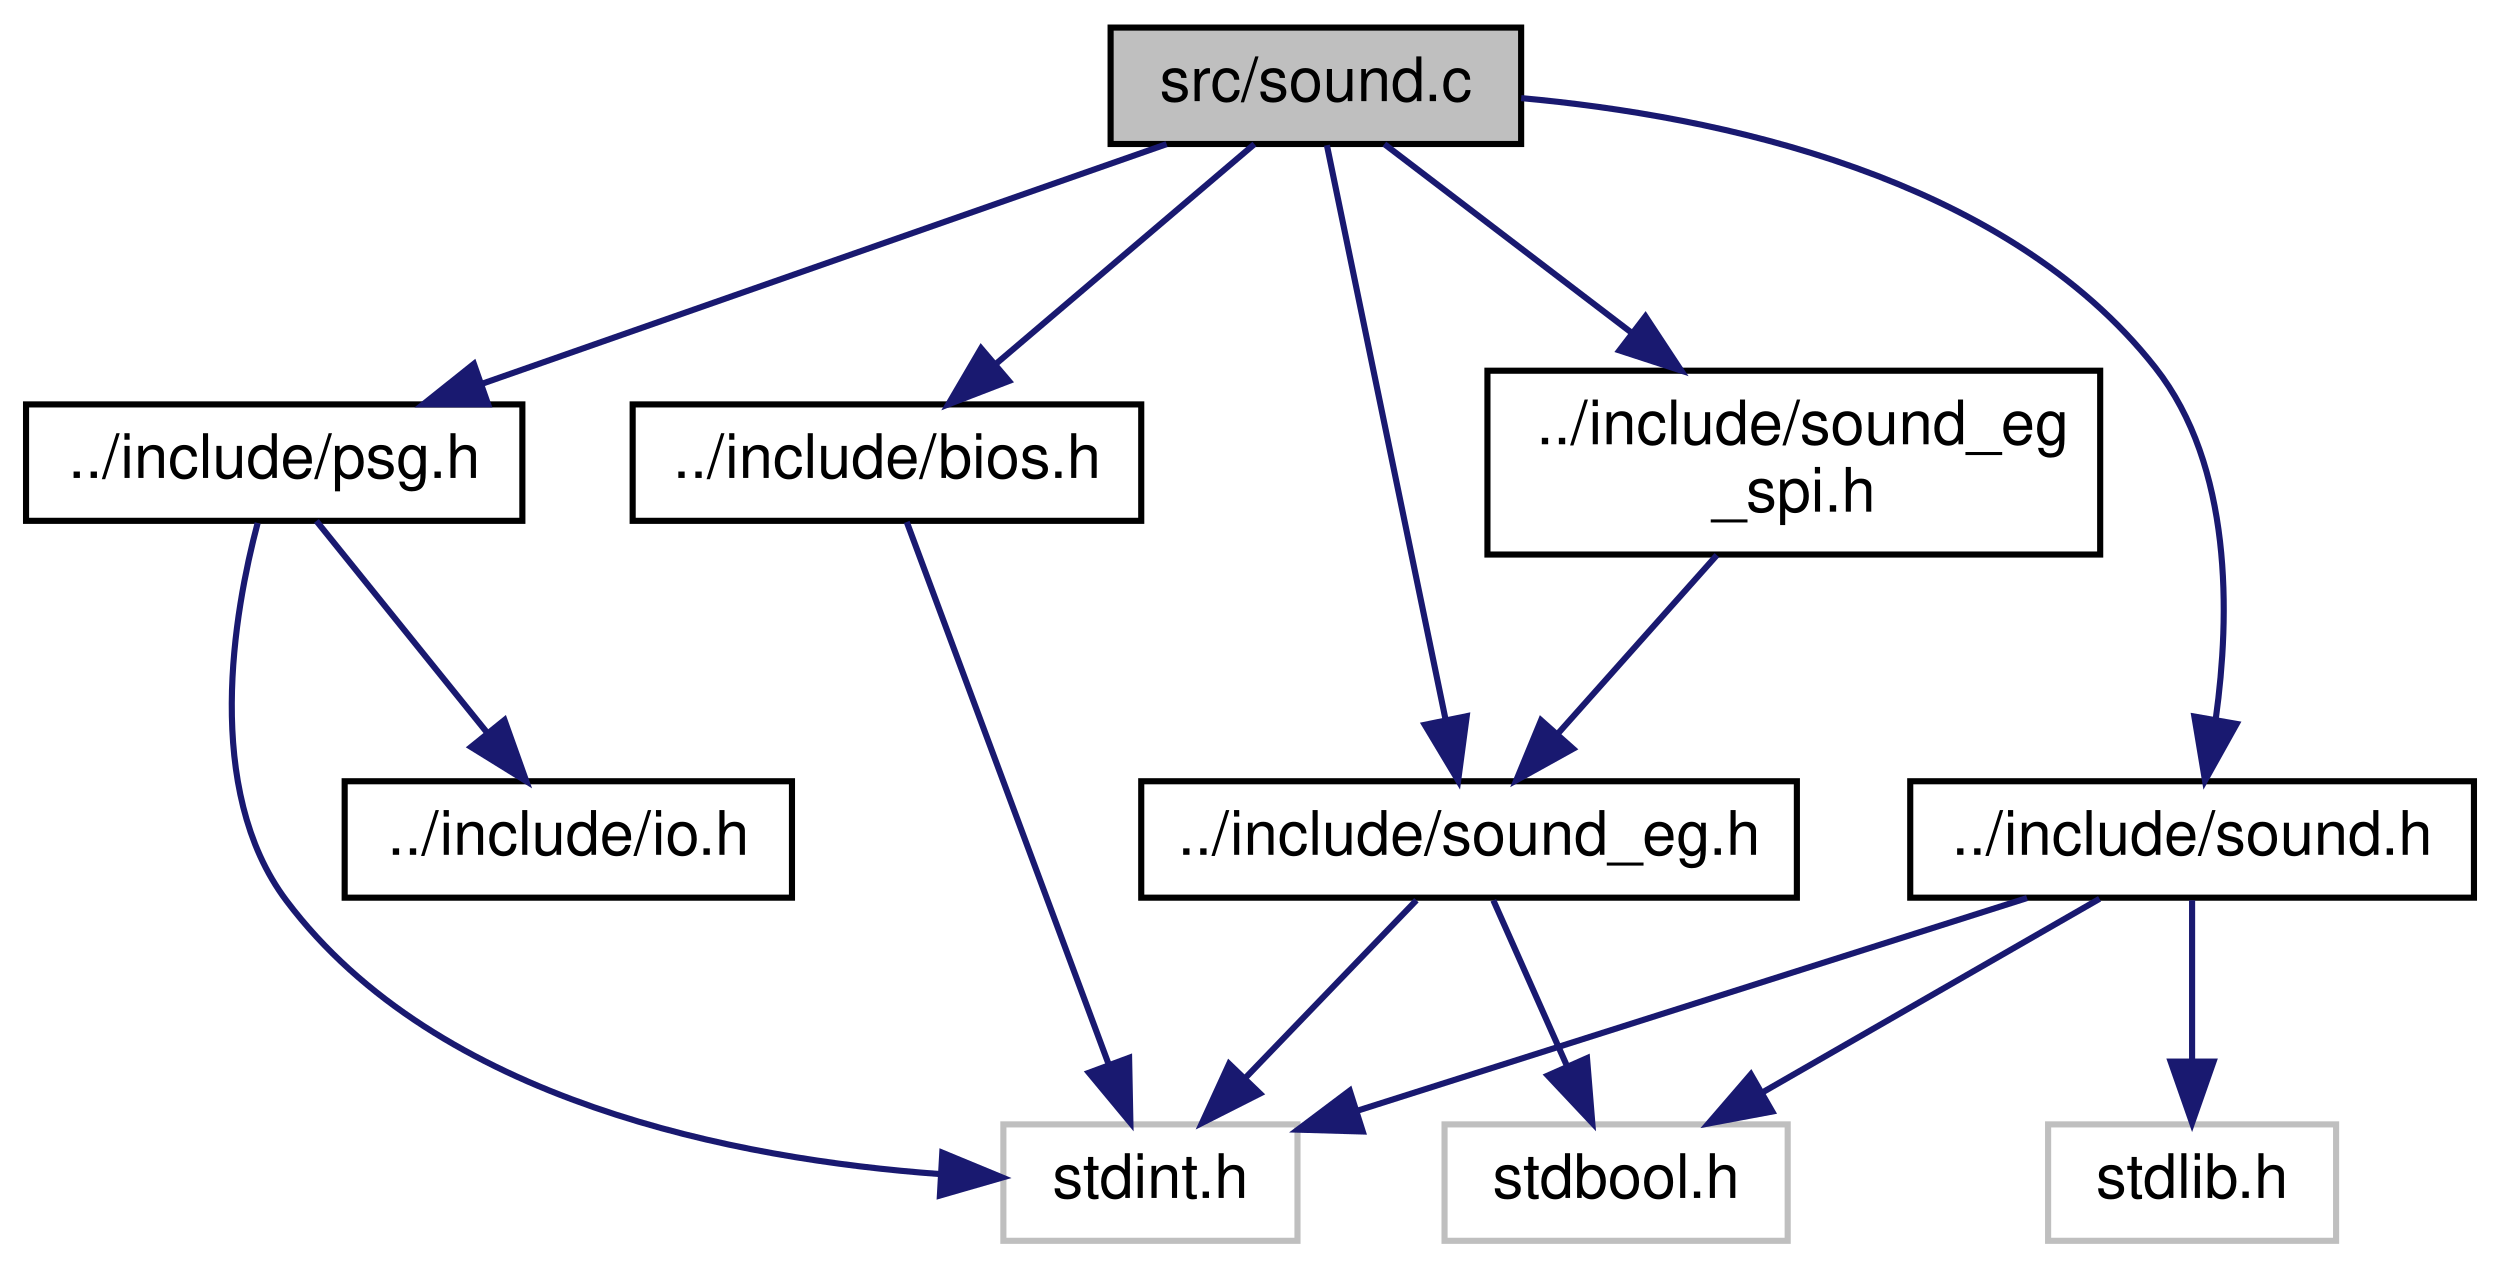
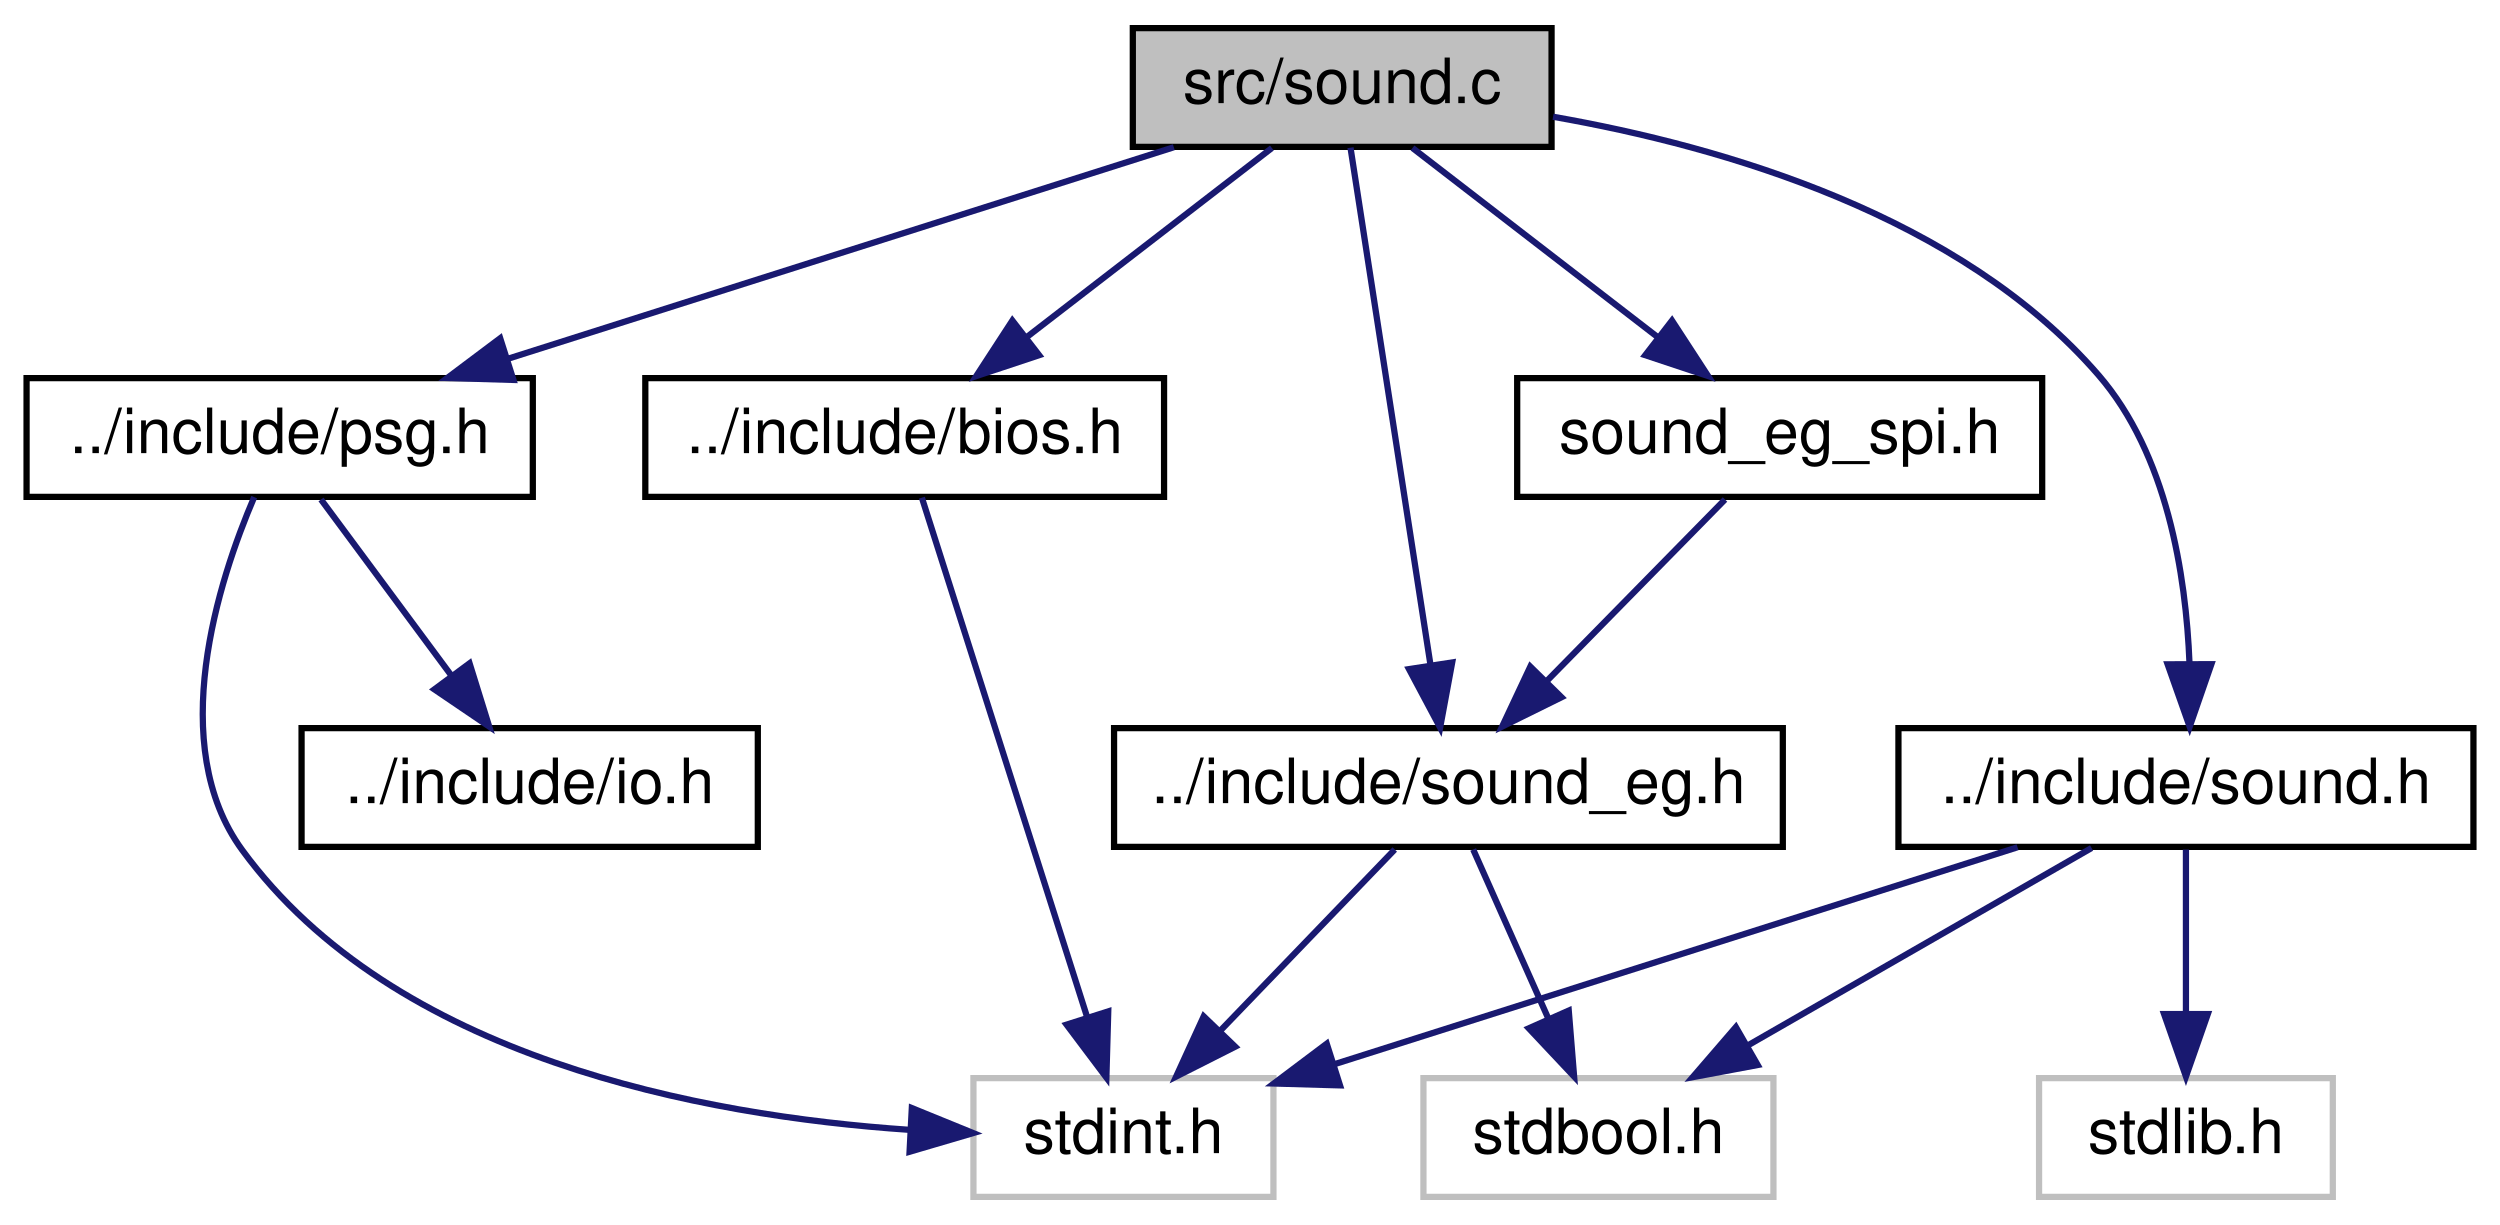
- <svg xmlns="http://www.w3.org/2000/svg" xmlns:xlink="http://www.w3.org/1999/xlink" width="408pt" height="207pt" viewBox="0.00 0.00 407.50 207.00">
-   <g id="graph0" class="graph" transform="scale(1 1) rotate(0) translate(4 203)">
+ <svg xmlns="http://www.w3.org/2000/svg" xmlns:xlink="http://www.w3.org/1999/xlink" width="400pt" height="196pt" viewBox="0.00 0.00 399.50 196.00">
+   <g id="graph0" class="graph" transform="scale(1 1) rotate(0) translate(4 192)">
    <g id="node1" class="node">
      <g id="a_node1">
        <a xlink:title="Copyright (c) 2021 Daishi Mori (mori0091)">
-           <polygon fill="#bfbfbf" stroke="black" points="177,-179.5 177,-198.5 244,-198.5 244,-179.5 177,-179.5" />
-           <text text-anchor="middle" x="210.5" y="-186.5" font-family="Helvetica,sans-Serif" font-size="10.00">src/sound.c</text>
+           <polygon fill="#bfbfbf" stroke="black" points="177,-168.5 177,-187.5 244,-187.5 244,-168.5 177,-168.5" />
+           <text text-anchor="middle" x="210.5" y="-175.5" font-family="Helvetica,sans-Serif" font-size="10.00">src/sound.c</text>
        </a>
      </g>
    </g>
    <g id="node2" class="node">
      <g id="a_node2">
        <a xlink:href="bios_8h.html" target="_top" xlink:title="Copyright (c) 2021 Daishi Mori (mori0091)">
-           <polygon fill="none" stroke="black" points="99,-118 99,-137 182,-137 182,-118 99,-118" />
-           <text text-anchor="middle" x="140.5" y="-125" font-family="Helvetica,sans-Serif" font-size="10.00">../include/bios.h</text>
+           <polygon fill="none" stroke="black" points="99,-112.5 99,-131.5 182,-131.5 182,-112.5 99,-112.5" />
+           <text text-anchor="middle" x="140.5" y="-119.5" font-family="Helvetica,sans-Serif" font-size="10.00">../include/bios.h</text>
        </a>
      </g>
    </g>
    <g id="edge1" class="edge">
-       <path fill="none" stroke="midnightblue" d="M200.47,-179.48C189.45,-170.11 171.54,-154.88 158.16,-143.51" />
-       <polygon fill="midnightblue" stroke="midnightblue" points="160.4,-140.82 150.51,-137.01 155.86,-146.15 160.4,-140.82" />
+       <path fill="none" stroke="midnightblue" d="M199.25,-168.32C188.7,-160.18 172.7,-147.84 160.06,-138.09" />
+       <polygon fill="midnightblue" stroke="midnightblue" points="162.01,-135.17 151.95,-131.83 157.73,-140.71 162.01,-135.17" />
    </g>
    <g id="node4" class="node">
      <g id="a_node4">
        <a xlink:href="psg_8h.html" target="_top" xlink:title="Copyright (c) 2021 Daishi Mori (mori0091)">
-           <polygon fill="none" stroke="black" points="0,-118 0,-137 81,-137 81,-118 0,-118" />
-           <text text-anchor="middle" x="40.5" y="-125" font-family="Helvetica,sans-Serif" font-size="10.00">../include/psg.h</text>
+           <polygon fill="none" stroke="black" points="0,-112.5 0,-131.5 81,-131.5 81,-112.5 0,-112.5" />
+           <text text-anchor="middle" x="40.5" y="-119.5" font-family="Helvetica,sans-Serif" font-size="10.00">../include/psg.h</text>
        </a>
      </g>
    </g>
    <g id="edge3" class="edge">
-       <path fill="none" stroke="midnightblue" d="M186.14,-179.48C156.86,-169.22 107.53,-151.96 74.5,-140.4" />
-       <polygon fill="midnightblue" stroke="midnightblue" points="75.41,-137.01 64.81,-137.01 73.09,-143.62 75.41,-137.01" />
+       <path fill="none" stroke="midnightblue" d="M183.56,-168.44C154.84,-159.32 109.17,-144.81 77.18,-134.65" />
+       <polygon fill="midnightblue" stroke="midnightblue" points="77.9,-131.21 67.31,-131.52 75.78,-137.88 77.9,-131.21" />
    </g>
    <g id="node6" class="node">
      <g id="a_node6">
        <a xlink:href="sound_8h.html" target="_top" xlink:title="Copyright (c) 2021 Daishi Mori (mori0091)">
-           <polygon fill="none" stroke="black" points="307.5,-56.5 307.5,-75.5 399.5,-75.5 399.5,-56.5 307.5,-56.5" />
-           <text text-anchor="middle" x="353.5" y="-63.5" font-family="Helvetica,sans-Serif" font-size="10.00">../include/sound.h</text>
+           <polygon fill="none" stroke="black" points="299.5,-56.5 299.5,-75.5 391.5,-75.5 391.5,-56.5 299.5,-56.5" />
+           <text text-anchor="middle" x="345.5" y="-63.5" font-family="Helvetica,sans-Serif" font-size="10.00">../include/sound.h</text>
        </a>
      </g>
    </g>
    <g id="edge6" class="edge">
-       <path fill="none" stroke="midnightblue" d="M244.01,-186.99C276.01,-184.08 322.9,-174.3 347.5,-143 360.13,-126.94 359.71,-102.61 357.38,-85.83" />
-       <polygon fill="midnightblue" stroke="midnightblue" points="360.77,-84.86 355.61,-75.61 353.87,-86.06 360.77,-84.86" />
+       <path fill="none" stroke="midnightblue" d="M244.24,-173.32C271.74,-168.5 309.5,-157.42 331.5,-132 342.47,-119.33 345.5,-100.12 346.07,-85.87" />
+       <polygon fill="midnightblue" stroke="midnightblue" points="349.57,-85.73 346.1,-75.72 342.57,-85.71 349.57,-85.73" />
    </g>
    <g id="node9" class="node">
      <g id="a_node9">
        <a xlink:href="sound__eg_8h.html" target="_top" xlink:title="Copyright (c) 2021 Daishi Mori (mori0091)">
-           <polygon fill="none" stroke="black" points="182,-56.5 182,-75.5 289,-75.5 289,-56.5 182,-56.5" />
-           <text text-anchor="middle" x="235.5" y="-63.5" font-family="Helvetica,sans-Serif" font-size="10.00">../include/sound_eg.h</text>
+           <polygon fill="none" stroke="black" points="174,-56.5 174,-75.5 281,-75.5 281,-56.5 174,-56.5" />
+           <text text-anchor="middle" x="227.5" y="-63.5" font-family="Helvetica,sans-Serif" font-size="10.00">../include/sound_eg.h</text>
        </a>
      </g>
    </g>
    <g id="edge10" class="edge">
-       <path fill="none" stroke="midnightblue" d="M212.3,-179.3C216.33,-159.76 226.19,-112.06 231.67,-85.55" />
-       <polygon fill="midnightblue" stroke="midnightblue" points="235.12,-86.12 233.72,-75.62 228.27,-84.71 235.12,-86.12" />
+       <path fill="none" stroke="midnightblue" d="M211.83,-168.37C214.58,-150.62 220.91,-109.67 224.63,-85.6" />
+       <polygon fill="midnightblue" stroke="midnightblue" points="228.1,-86.01 226.17,-75.59 221.19,-84.94 228.1,-86.01" />
    </g>
    <g id="node10" class="node">
      <g id="a_node10">
        <a xlink:href="sound__eg__spi_8h.html" target="_top" xlink:title="Copyright (c) 2021 Daishi Mori (mori0091)">
-           <polygon fill="none" stroke="black" points="238.5,-112.5 238.5,-142.5 338.5,-142.5 338.5,-112.5 238.5,-112.5" />
-           <text text-anchor="start" x="246.5" y="-130.5" font-family="Helvetica,sans-Serif" font-size="10.00">../include/sound_eg</text>
-           <text text-anchor="middle" x="288.5" y="-119.5" font-family="Helvetica,sans-Serif" font-size="10.00">_spi.h</text>
+           <polygon fill="none" stroke="black" points="238.5,-112.5 238.5,-131.5 322.5,-131.5 322.5,-112.5 238.5,-112.5" />
+           <text text-anchor="middle" x="280.5" y="-119.5" font-family="Helvetica,sans-Serif" font-size="10.00">sound_eg_spi.h</text>
        </a>
      </g>
    </g>
    <g id="edge13" class="edge">
-       <path fill="none" stroke="midnightblue" d="M221.68,-179.48C232.14,-171.49 248.18,-159.25 261.93,-148.77" />
-       <polygon fill="midnightblue" stroke="midnightblue" points="264.29,-151.37 270.12,-142.52 260.04,-145.81 264.29,-151.37" />
+       <path fill="none" stroke="midnightblue" d="M221.75,-168.32C232.3,-160.18 248.3,-147.84 260.94,-138.09" />
+       <polygon fill="midnightblue" stroke="midnightblue" points="263.27,-140.71 269.05,-131.83 258.99,-135.17 263.27,-140.71" />
    </g>
    <g id="node3" class="node">
      <g id="a_node3">
        <a xlink:title=" ">
-           <polygon fill="none" stroke="#bfbfbf" points="159.5,-0.5 159.5,-19.5 207.5,-19.5 207.5,-0.5 159.5,-0.5" />
-           <text text-anchor="middle" x="183.5" y="-7.5" font-family="Helvetica,sans-Serif" font-size="10.00">stdint.h</text>
+           <polygon fill="none" stroke="#bfbfbf" points="151.5,-0.5 151.5,-19.5 199.5,-19.5 199.5,-0.5 151.5,-0.5" />
+           <text text-anchor="middle" x="175.5" y="-7.5" font-family="Helvetica,sans-Serif" font-size="10.00">stdint.h</text>
        </a>
      </g>
    </g>
    <g id="edge2" class="edge">
-       <path fill="none" stroke="midnightblue" d="M143.73,-117.82C150.7,-99.09 167.29,-54.55 176.69,-29.29" />
-       <polygon fill="midnightblue" stroke="midnightblue" points="180.02,-30.37 180.23,-19.78 173.46,-27.93 180.02,-30.37" />
+       <path fill="none" stroke="midnightblue" d="M143.25,-112.37C148.92,-94.54 162.04,-53.3 169.69,-29.27" />
+       <polygon fill="midnightblue" stroke="midnightblue" points="173.07,-30.18 172.77,-19.59 166.4,-28.06 173.07,-30.18" />
    </g>
    <g id="edge4" class="edge">
-       <path fill="none" stroke="midnightblue" d="M37.8,-117.65C33.96,-103.17 28.81,-74.2 42.5,-56 67.18,-23.21 115.94,-13.82 149.14,-11.39" />
-       <polygon fill="midnightblue" stroke="midnightblue" points="149.53,-14.88 159.32,-10.83 149.14,-7.89 149.53,-14.88" />
+       <path fill="none" stroke="midnightblue" d="M36.42,-112.46C30.68,-99.05 22.2,-72.84 34.5,-56 58.78,-22.77 107.87,-13.5 141.22,-11.23" />
+       <polygon fill="midnightblue" stroke="midnightblue" points="141.64,-14.71 151.45,-10.71 141.28,-7.72 141.64,-14.71" />
    </g>
    <g id="node5" class="node">
      <g id="a_node5">
        <a xlink:href="io_8h.html" target="_top" xlink:title="Copyright (c) 2021 Daishi Mori (mori0091)">
-           <polygon fill="none" stroke="black" points="52,-56.5 52,-75.5 125,-75.5 125,-56.5 52,-56.5" />
-           <text text-anchor="middle" x="88.5" y="-63.5" font-family="Helvetica,sans-Serif" font-size="10.00">../include/io.h</text>
+           <polygon fill="none" stroke="black" points="44,-56.5 44,-75.5 117,-75.5 117,-56.5 44,-56.5" />
+           <text text-anchor="middle" x="80.5" y="-63.5" font-family="Helvetica,sans-Serif" font-size="10.00">../include/io.h</text>
        </a>
      </g>
    </g>
    <g id="edge5" class="edge">
-       <path fill="none" stroke="midnightblue" d="M47.38,-117.98C54.65,-108.96 66.3,-94.52 75.34,-83.31" />
-       <polygon fill="midnightblue" stroke="midnightblue" points="78.08,-85.49 81.64,-75.51 72.63,-81.09 78.08,-85.49" />
+       <path fill="none" stroke="midnightblue" d="M47.11,-112.08C52.76,-104.46 61.04,-93.26 67.95,-83.94" />
+       <polygon fill="midnightblue" stroke="midnightblue" points="70.88,-85.87 74.02,-75.75 65.25,-81.7 70.88,-85.87" />
    </g>
    <g id="edge8" class="edge">
-       <path fill="none" stroke="midnightblue" d="M326.56,-56.44C296.99,-47.05 249.47,-31.96 217.39,-21.77" />
-       <polygon fill="midnightblue" stroke="midnightblue" points="218.15,-18.34 207.56,-18.64 216.03,-25.01 218.15,-18.34" />
+       <path fill="none" stroke="midnightblue" d="M318.56,-56.44C288.99,-47.05 241.47,-31.96 209.39,-21.77" />
+       <polygon fill="midnightblue" stroke="midnightblue" points="210.15,-18.34 199.56,-18.64 208.03,-25.01 210.15,-18.34" />
    </g>
    <g id="node7" class="node">
      <g id="a_node7">
        <a xlink:title=" ">
-           <polygon fill="none" stroke="#bfbfbf" points="231.5,-0.5 231.5,-19.5 287.5,-19.5 287.5,-0.5 231.5,-0.5" />
-           <text text-anchor="middle" x="259.5" y="-7.5" font-family="Helvetica,sans-Serif" font-size="10.00">stdbool.h</text>
+           <polygon fill="none" stroke="#bfbfbf" points="223.5,-0.5 223.5,-19.5 279.5,-19.5 279.5,-0.5 223.5,-0.5" />
+           <text text-anchor="middle" x="251.5" y="-7.5" font-family="Helvetica,sans-Serif" font-size="10.00">stdbool.h</text>
        </a>
      </g>
    </g>
    <g id="edge7" class="edge">
-       <path fill="none" stroke="midnightblue" d="M338.4,-56.32C323.6,-47.82 300.81,-34.73 283.52,-24.8" />
-       <polygon fill="midnightblue" stroke="midnightblue" points="284.98,-21.6 274.57,-19.65 281.49,-27.67 284.98,-21.6" />
+       <path fill="none" stroke="midnightblue" d="M330.4,-56.32C315.6,-47.82 292.81,-34.73 275.52,-24.8" />
+       <polygon fill="midnightblue" stroke="midnightblue" points="276.98,-21.6 266.57,-19.65 273.49,-27.67 276.98,-21.6" />
    </g>
    <g id="node8" class="node">
      <g id="a_node8">
        <a xlink:title=" ">
-           <polygon fill="none" stroke="#bfbfbf" points="330,-0.5 330,-19.5 377,-19.5 377,-0.5 330,-0.5" />
-           <text text-anchor="middle" x="353.5" y="-7.5" font-family="Helvetica,sans-Serif" font-size="10.00">stdlib.h</text>
+           <polygon fill="none" stroke="#bfbfbf" points="322,-0.5 322,-19.5 369,-19.5 369,-0.5 322,-0.5" />
+           <text text-anchor="middle" x="345.5" y="-7.5" font-family="Helvetica,sans-Serif" font-size="10.00">stdlib.h</text>
        </a>
      </g>
    </g>
    <g id="edge9" class="edge">
-       <path fill="none" stroke="midnightblue" d="M353.5,-56.08C353.5,-49.01 353.5,-38.86 353.5,-29.99" />
-       <polygon fill="midnightblue" stroke="midnightblue" points="357,-29.75 353.5,-19.75 350,-29.75 357,-29.75" />
+       <path fill="none" stroke="midnightblue" d="M345.5,-56.08C345.5,-49.01 345.5,-38.86 345.5,-29.99" />
+       <polygon fill="midnightblue" stroke="midnightblue" points="349,-29.75 345.5,-19.75 342,-29.75 349,-29.75" />
    </g>
    <g id="edge12" class="edge">
-       <path fill="none" stroke="midnightblue" d="M226.91,-56.08C219.34,-48.22 208.12,-36.57 198.99,-27.08" />
-       <polygon fill="midnightblue" stroke="midnightblue" points="201.38,-24.53 191.93,-19.75 196.34,-29.38 201.38,-24.53" />
+       <path fill="none" stroke="midnightblue" d="M218.91,-56.08C211.34,-48.22 200.12,-36.57 190.99,-27.08" />
+       <polygon fill="midnightblue" stroke="midnightblue" points="193.38,-24.53 183.93,-19.75 188.34,-29.38 193.38,-24.53" />
    </g>
    <g id="edge11" class="edge">
-       <path fill="none" stroke="midnightblue" d="M239.46,-56.08C242.71,-48.77 247.42,-38.18 251.45,-29.1" />
-       <polygon fill="midnightblue" stroke="midnightblue" points="254.75,-30.31 255.61,-19.75 248.35,-27.47 254.75,-30.31" />
+       <path fill="none" stroke="midnightblue" d="M231.46,-56.08C234.71,-48.77 239.42,-38.18 243.45,-29.1" />
+       <polygon fill="midnightblue" stroke="midnightblue" points="246.75,-30.31 247.61,-19.75 240.35,-27.47 246.75,-30.31" />
    </g>
    <g id="edge14" class="edge">
-       <path fill="none" stroke="midnightblue" d="M275.94,-112.4C268.16,-103.66 258.14,-92.41 250.02,-83.3" />
-       <polygon fill="midnightblue" stroke="midnightblue" points="252.48,-80.8 243.21,-75.66 247.25,-85.45 252.48,-80.8" />
+       <path fill="none" stroke="midnightblue" d="M271.75,-112.08C264.03,-104.22 252.6,-92.57 243.28,-83.08" />
+       <polygon fill="midnightblue" stroke="midnightblue" points="245.59,-80.44 236.09,-75.75 240.6,-85.34 245.59,-80.44" />
    </g>
  </g>
</svg>
